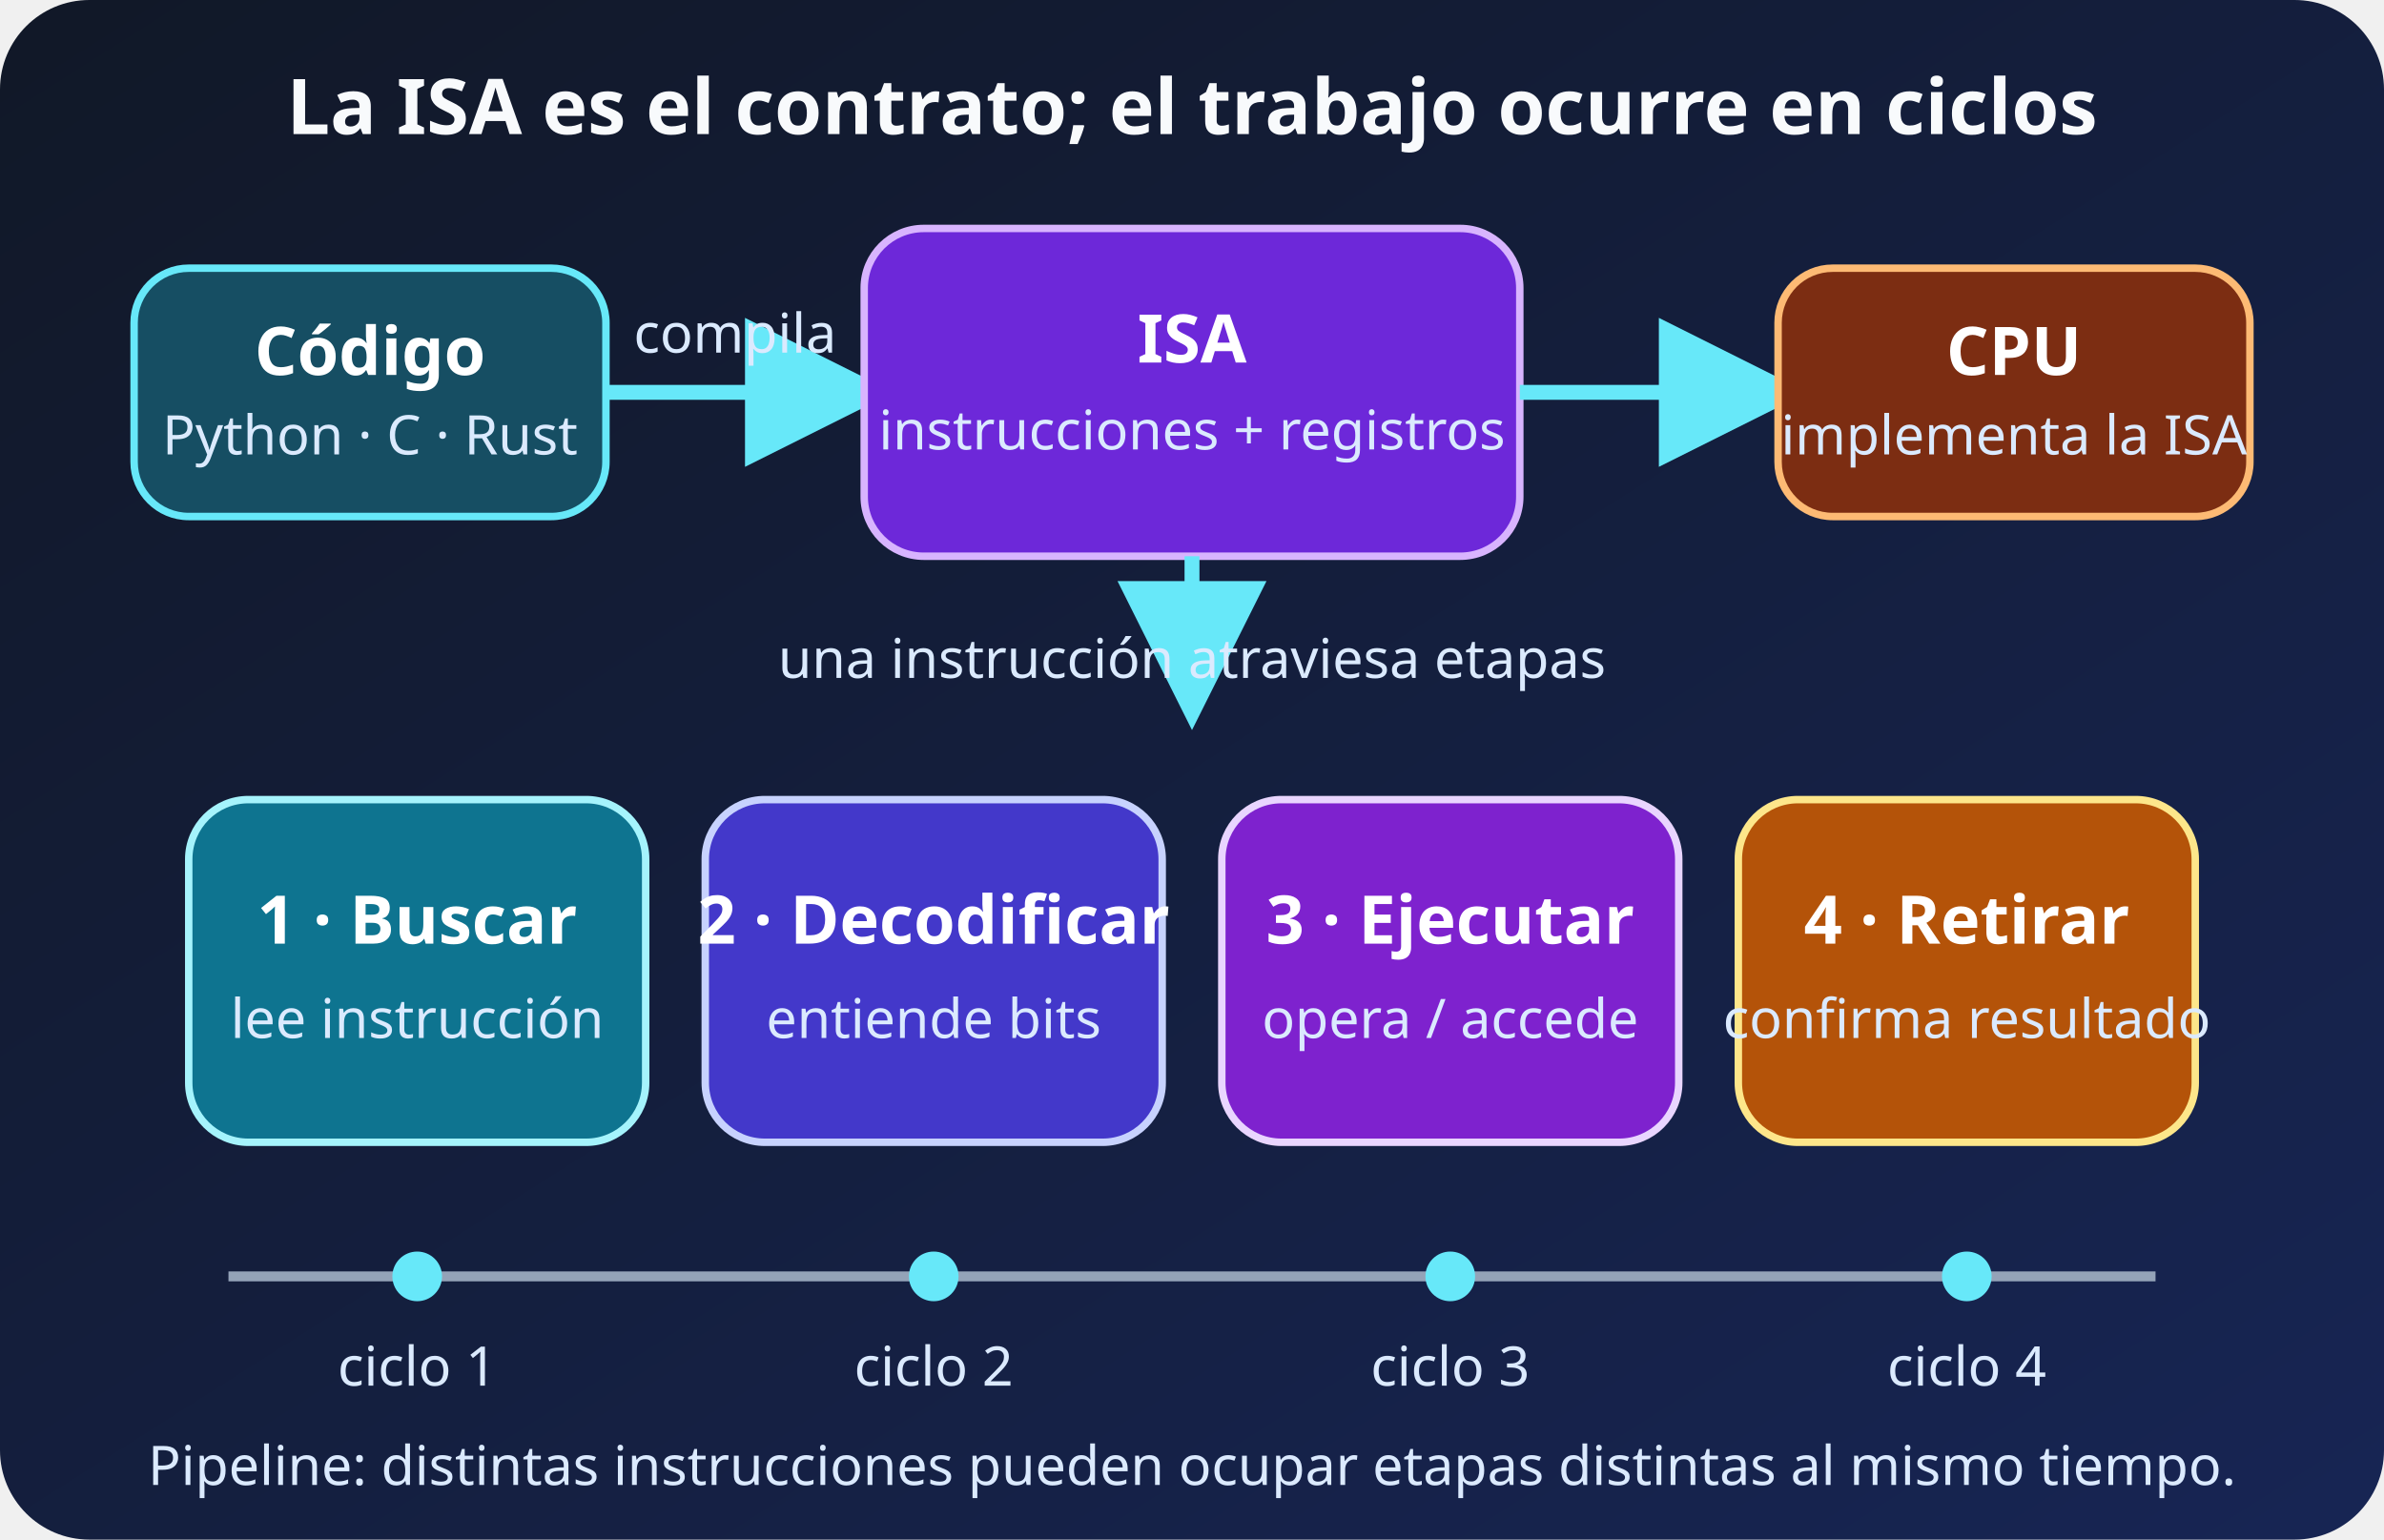
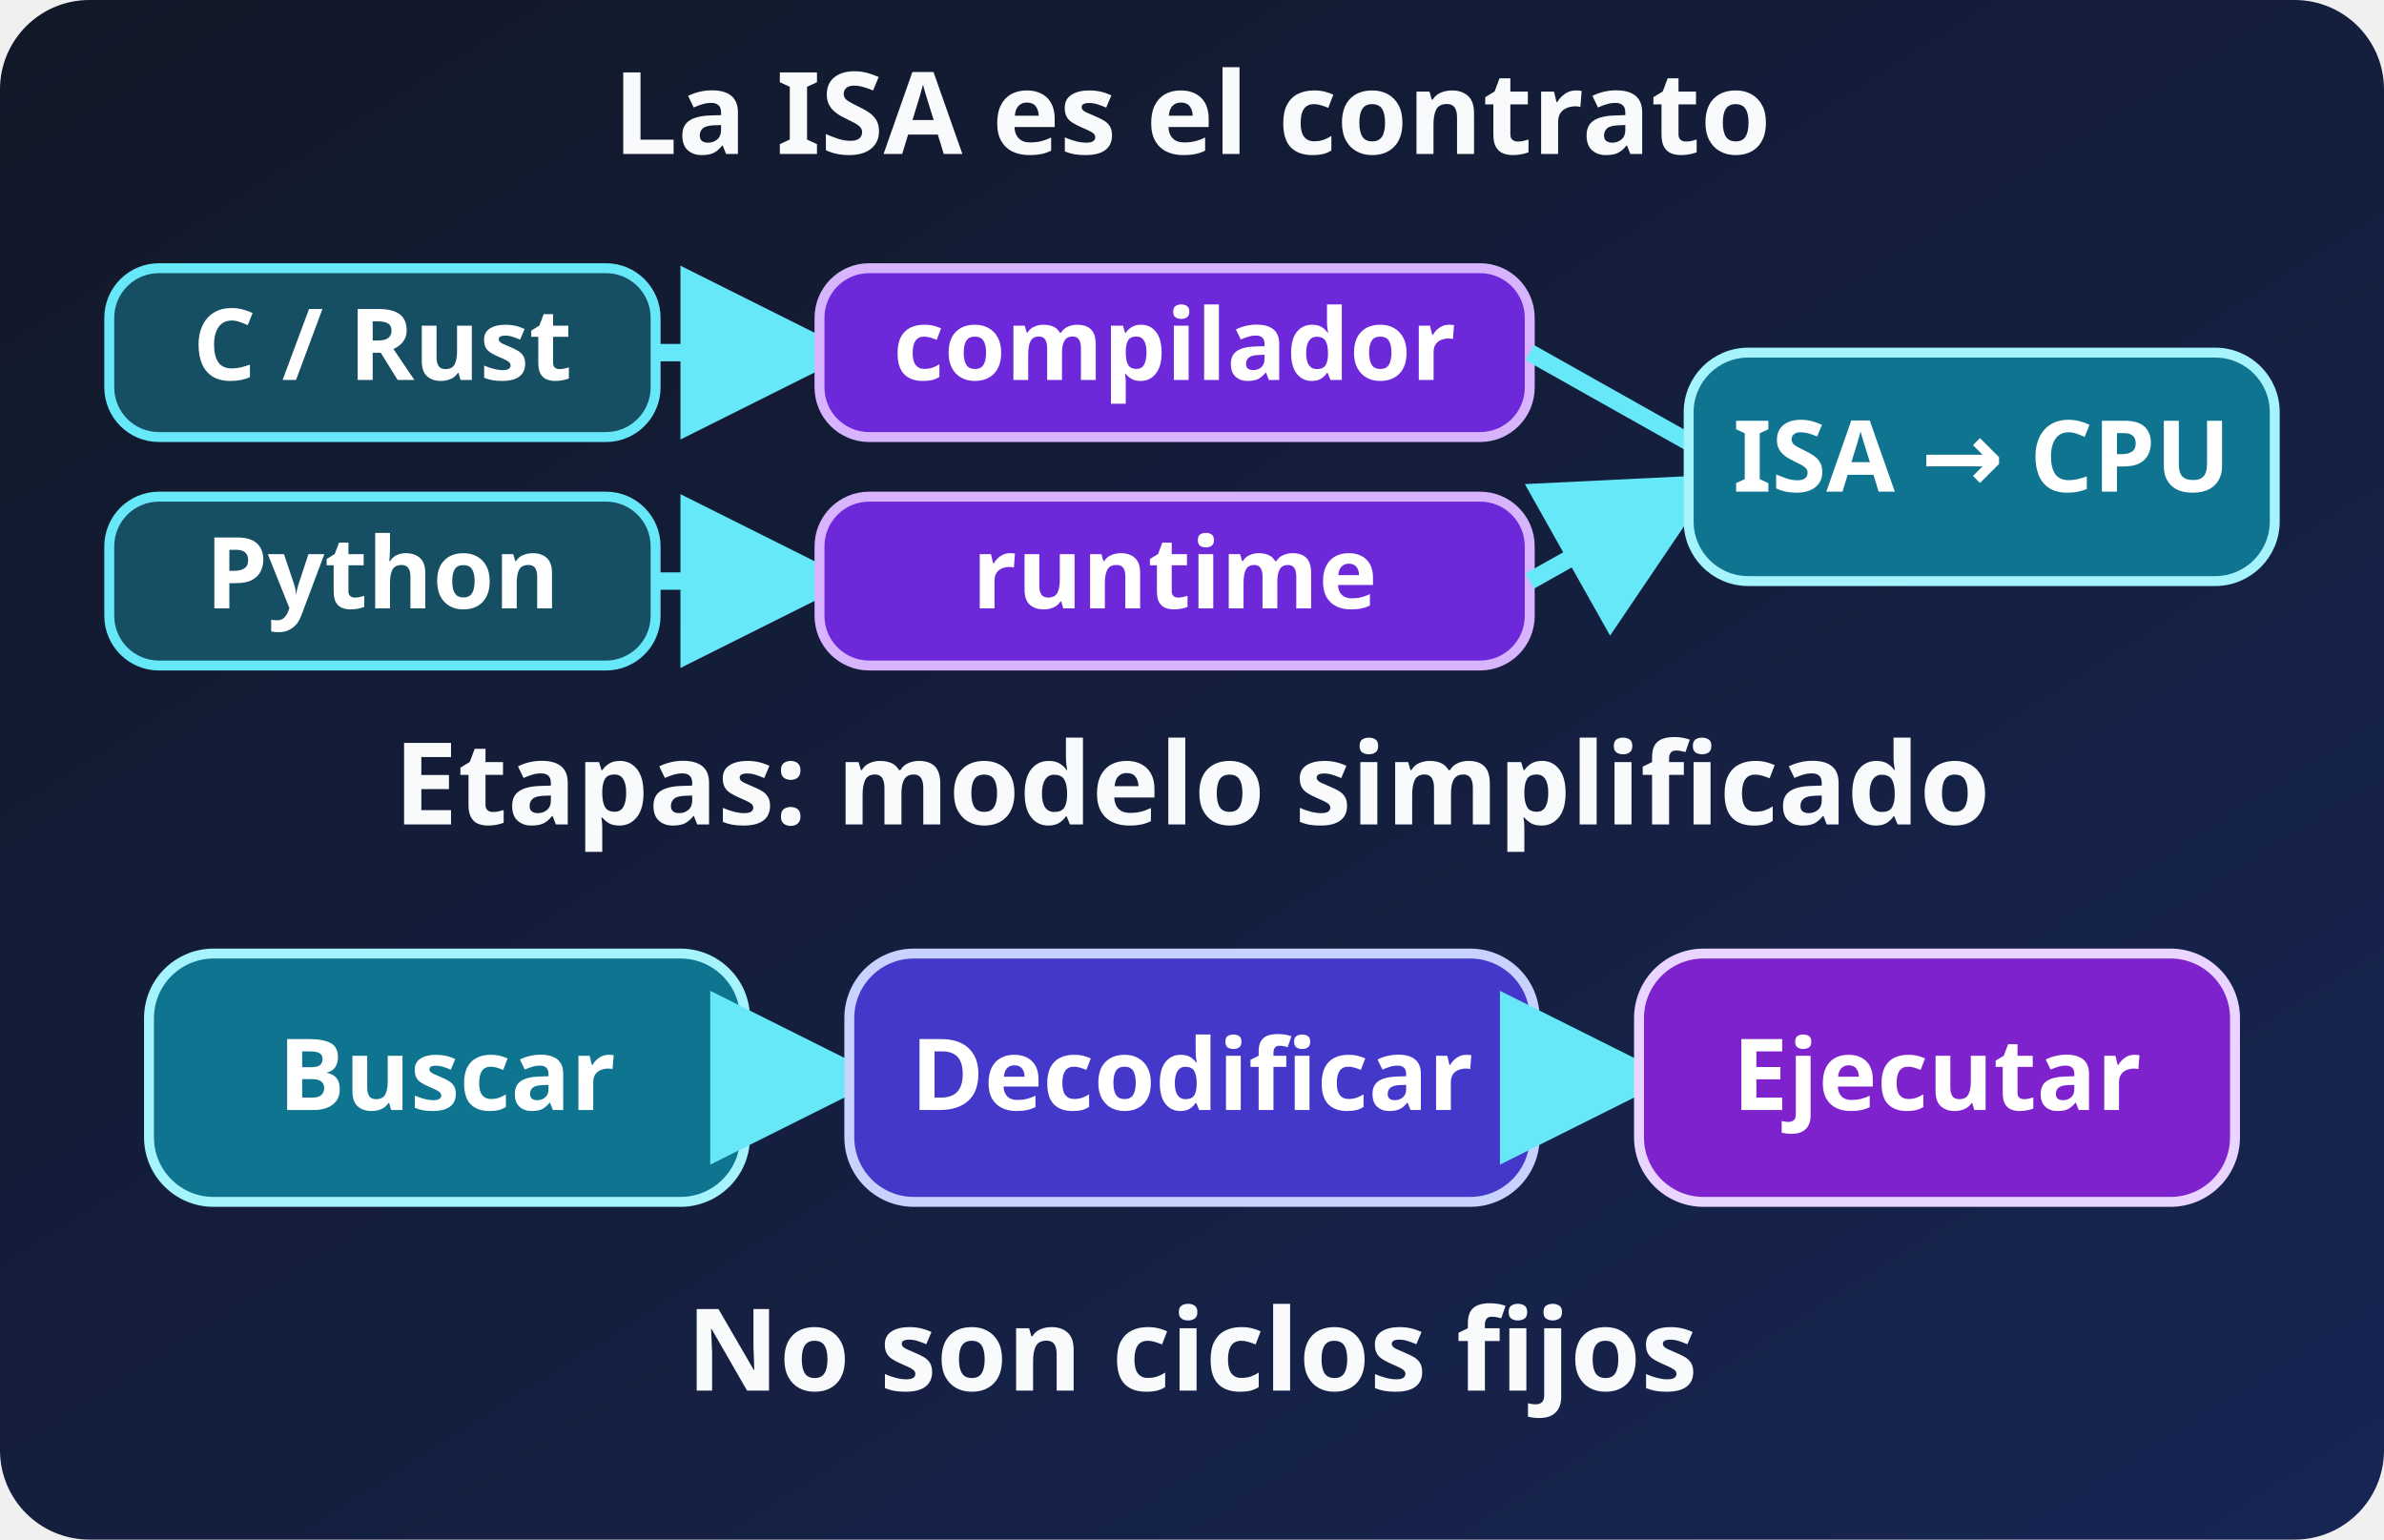
<svg xmlns="http://www.w3.org/2000/svg" viewBox="0 0 960 620" role="img" aria-labelledby="isa-title isa-desc" preserveAspectRatio="xMidYMid meet">
  <defs>
-     <linearGradient id="isa-bg" x1="0" y1="0" x2="1" y2="1">
+     <linearGradient id="bg" x1="0" y1="0" x2="1" y2="1">
      <stop stop-color="#111827" />
      <stop offset="1" stop-color="#172554" />
    </linearGradient>
-     <marker id="isa-arrow" markerWidth="10" markerHeight="10" refX="8" refY="5" orient="auto">
+     <marker id="a" markerWidth="10" markerHeight="10" refX="8" refY="5" orient="auto">
      <path d="M0 0 10 5 0 10Z" fill="#67e8f9" />
    </marker>
  </defs>
-   <style>
-     .head{font:700 31px system-ui,sans-serif;fill:#f8fafc;text-anchor:middle}.label{font:700 27px system-ui,sans-serif;fill:#fff;text-anchor:middle}.small{font:500 22px system-ui,sans-serif;fill:#dbeafe;text-anchor:middle}.box{stroke-width:3}.arrow{fill:none;stroke:#67e8f9;stroke-width:6;marker-end:url(#isa-arrow)}
-   </style>
-   <rect width="960" height="620" rx="36" fill="url(#isa-bg)" />
-   <text x="480" y="54" class="head">La ISA es el contrato; el trabajo ocurre en ciclos</text>
-   <rect x="54" y="108" width="190" height="100" rx="22" fill="#164e63" stroke="#67e8f9" class="box" />
-   <text x="149" y="151" class="label">Código</text>
-   <text x="149" y="183" class="small">Python · C · Rust</text>
-   <path class="arrow" d="M244 158H348" />
-   <text x="296" y="142" class="small">compila</text>
-   <rect x="348" y="92" width="264" height="132" rx="24" fill="#6d28d9" stroke="#d8b4fe" class="box" />
-   <text x="480" y="146" class="label">ISA</text>
-   <text x="480" y="181" class="small">instrucciones + registros</text>
-   <path class="arrow" d="M612 158H716" />
-   <rect x="716" y="108" width="190" height="100" rx="22" fill="#7c2d12" stroke="#fdba74" class="box" />
-   <text x="811" y="151" class="label">CPU</text>
-   <text x="811" y="183" class="small">implementa la ISA</text>
-   <path d="M480 224V282" class="arrow" />
-   <text x="480" y="273" class="small">una instrucción atraviesa etapas</text>
-   <line x1="92" y1="514" x2="868" y2="514" stroke="#94a3b8" stroke-width="4" />
-   <g>
-     <rect x="76" y="322" width="184" height="138" rx="24" fill="#0e7490" stroke="#a5f3fc" class="box" />
-     <text x="168" y="380" class="label">1 · Buscar</text>
-     <text x="168" y="418" class="small">lee instrucción</text>
-     <rect x="284" y="322" width="184" height="138" rx="24" fill="#4338ca" stroke="#c7d2fe" class="box" />
-     <text x="376" y="380" class="label">2 · Decodificar</text>
-     <text x="376" y="418" class="small">entiende bits</text>
-     <rect x="492" y="322" width="184" height="138" rx="24" fill="#7e22ce" stroke="#e9d5ff" class="box" />
-     <text x="584" y="380" class="label">3 · Ejecutar</text>
-     <text x="584" y="418" class="small">opera / accede</text>
-     <rect x="700" y="322" width="184" height="138" rx="24" fill="#b45309" stroke="#fde68a" class="box" />
-     <text x="792" y="380" class="label">4 · Retirar</text>
-     <text x="792" y="418" class="small">confirma resultado</text>
-   </g>
-   <g fill="#67e8f9">
-     <circle cx="168" cy="514" r="10" />
-     <circle cx="376" cy="514" r="10" />
-     <circle cx="584" cy="514" r="10" />
-     <circle cx="792" cy="514" r="10" />
-   </g>
-   <text x="168" y="558" class="small">ciclo 1</text>
-   <text x="376" y="558" class="small">ciclo 2</text>
-   <text x="584" y="558" class="small">ciclo 3</text>
-   <text x="792" y="558" class="small">ciclo 4</text>
-   <text x="480" y="598" class="small">Pipeline: distintas instrucciones pueden ocupar etapas distintas al mismo tiempo.</text>
+   <style>.head{font:700 46px system-ui,sans-serif;fill:#f8fafc;text-anchor:middle}.label{font:700 40px system-ui,sans-serif;fill:#fff;text-anchor:middle}.box{stroke-width:4}.arrow{fill:none;stroke:#67e8f9;stroke-width:7;marker-end:url(#a)}</style>
+   <rect width="960" height="620" rx="36" fill="url(#bg)" />
+   <text x="480" y="62" class="head">La ISA es el contrato</text>
+   <rect x="44" y="108" width="220" height="68" rx="20" fill="#164e63" stroke="#67e8f9" class="box" />
+   <text x="154" y="153" class="label">C / Rust</text>
+   <path d="M264 142H330" class="arrow" />
+   <rect x="330" y="108" width="286" height="68" rx="20" fill="#6d28d9" stroke="#d8b4fe" class="box" />
+   <text x="473" y="153" class="label">compilador</text>
+   <rect x="44" y="200" width="220" height="68" rx="20" fill="#164e63" stroke="#67e8f9" class="box" />
+   <text x="154" y="245" class="label">Python</text>
+   <path d="M264 234H330" class="arrow" />
+   <rect x="330" y="200" width="286" height="68" rx="20" fill="#6d28d9" stroke="#d8b4fe" class="box" />
+   <text x="473" y="245" class="label">runtime</text>
+   <path d="M616 142L680 178M616 234L680 198" class="arrow" />
+   <rect x="680" y="142" width="236" height="92" rx="24" fill="#0e7490" stroke="#a5f3fc" class="box" />
+   <text x="798" y="198" class="label">ISA → CPU</text>
+   <text x="480" y="332" class="head">Etapas: modelo simplificado</text>
+   <rect x="60" y="384" width="240" height="100" rx="26" fill="#0e7490" stroke="#a5f3fc" class="box" />
+   <text x="180" y="447" class="label">Buscar</text>
+   <path d="M300 434H342" class="arrow" />
+   <rect x="342" y="384" width="276" height="100" rx="26" fill="#4338ca" stroke="#c7d2fe" class="box" />
+   <text x="480" y="447" class="label">Decodificar</text>
+   <path d="M618 434H660" class="arrow" />
+   <rect x="660" y="384" width="240" height="100" rx="26" fill="#7e22ce" stroke="#e9d5ff" class="box" />
+   <text x="780" y="447" class="label">Ejecutar</text>
+   <text x="480" y="560" class="head">No son ciclos fijos</text>
</svg>
